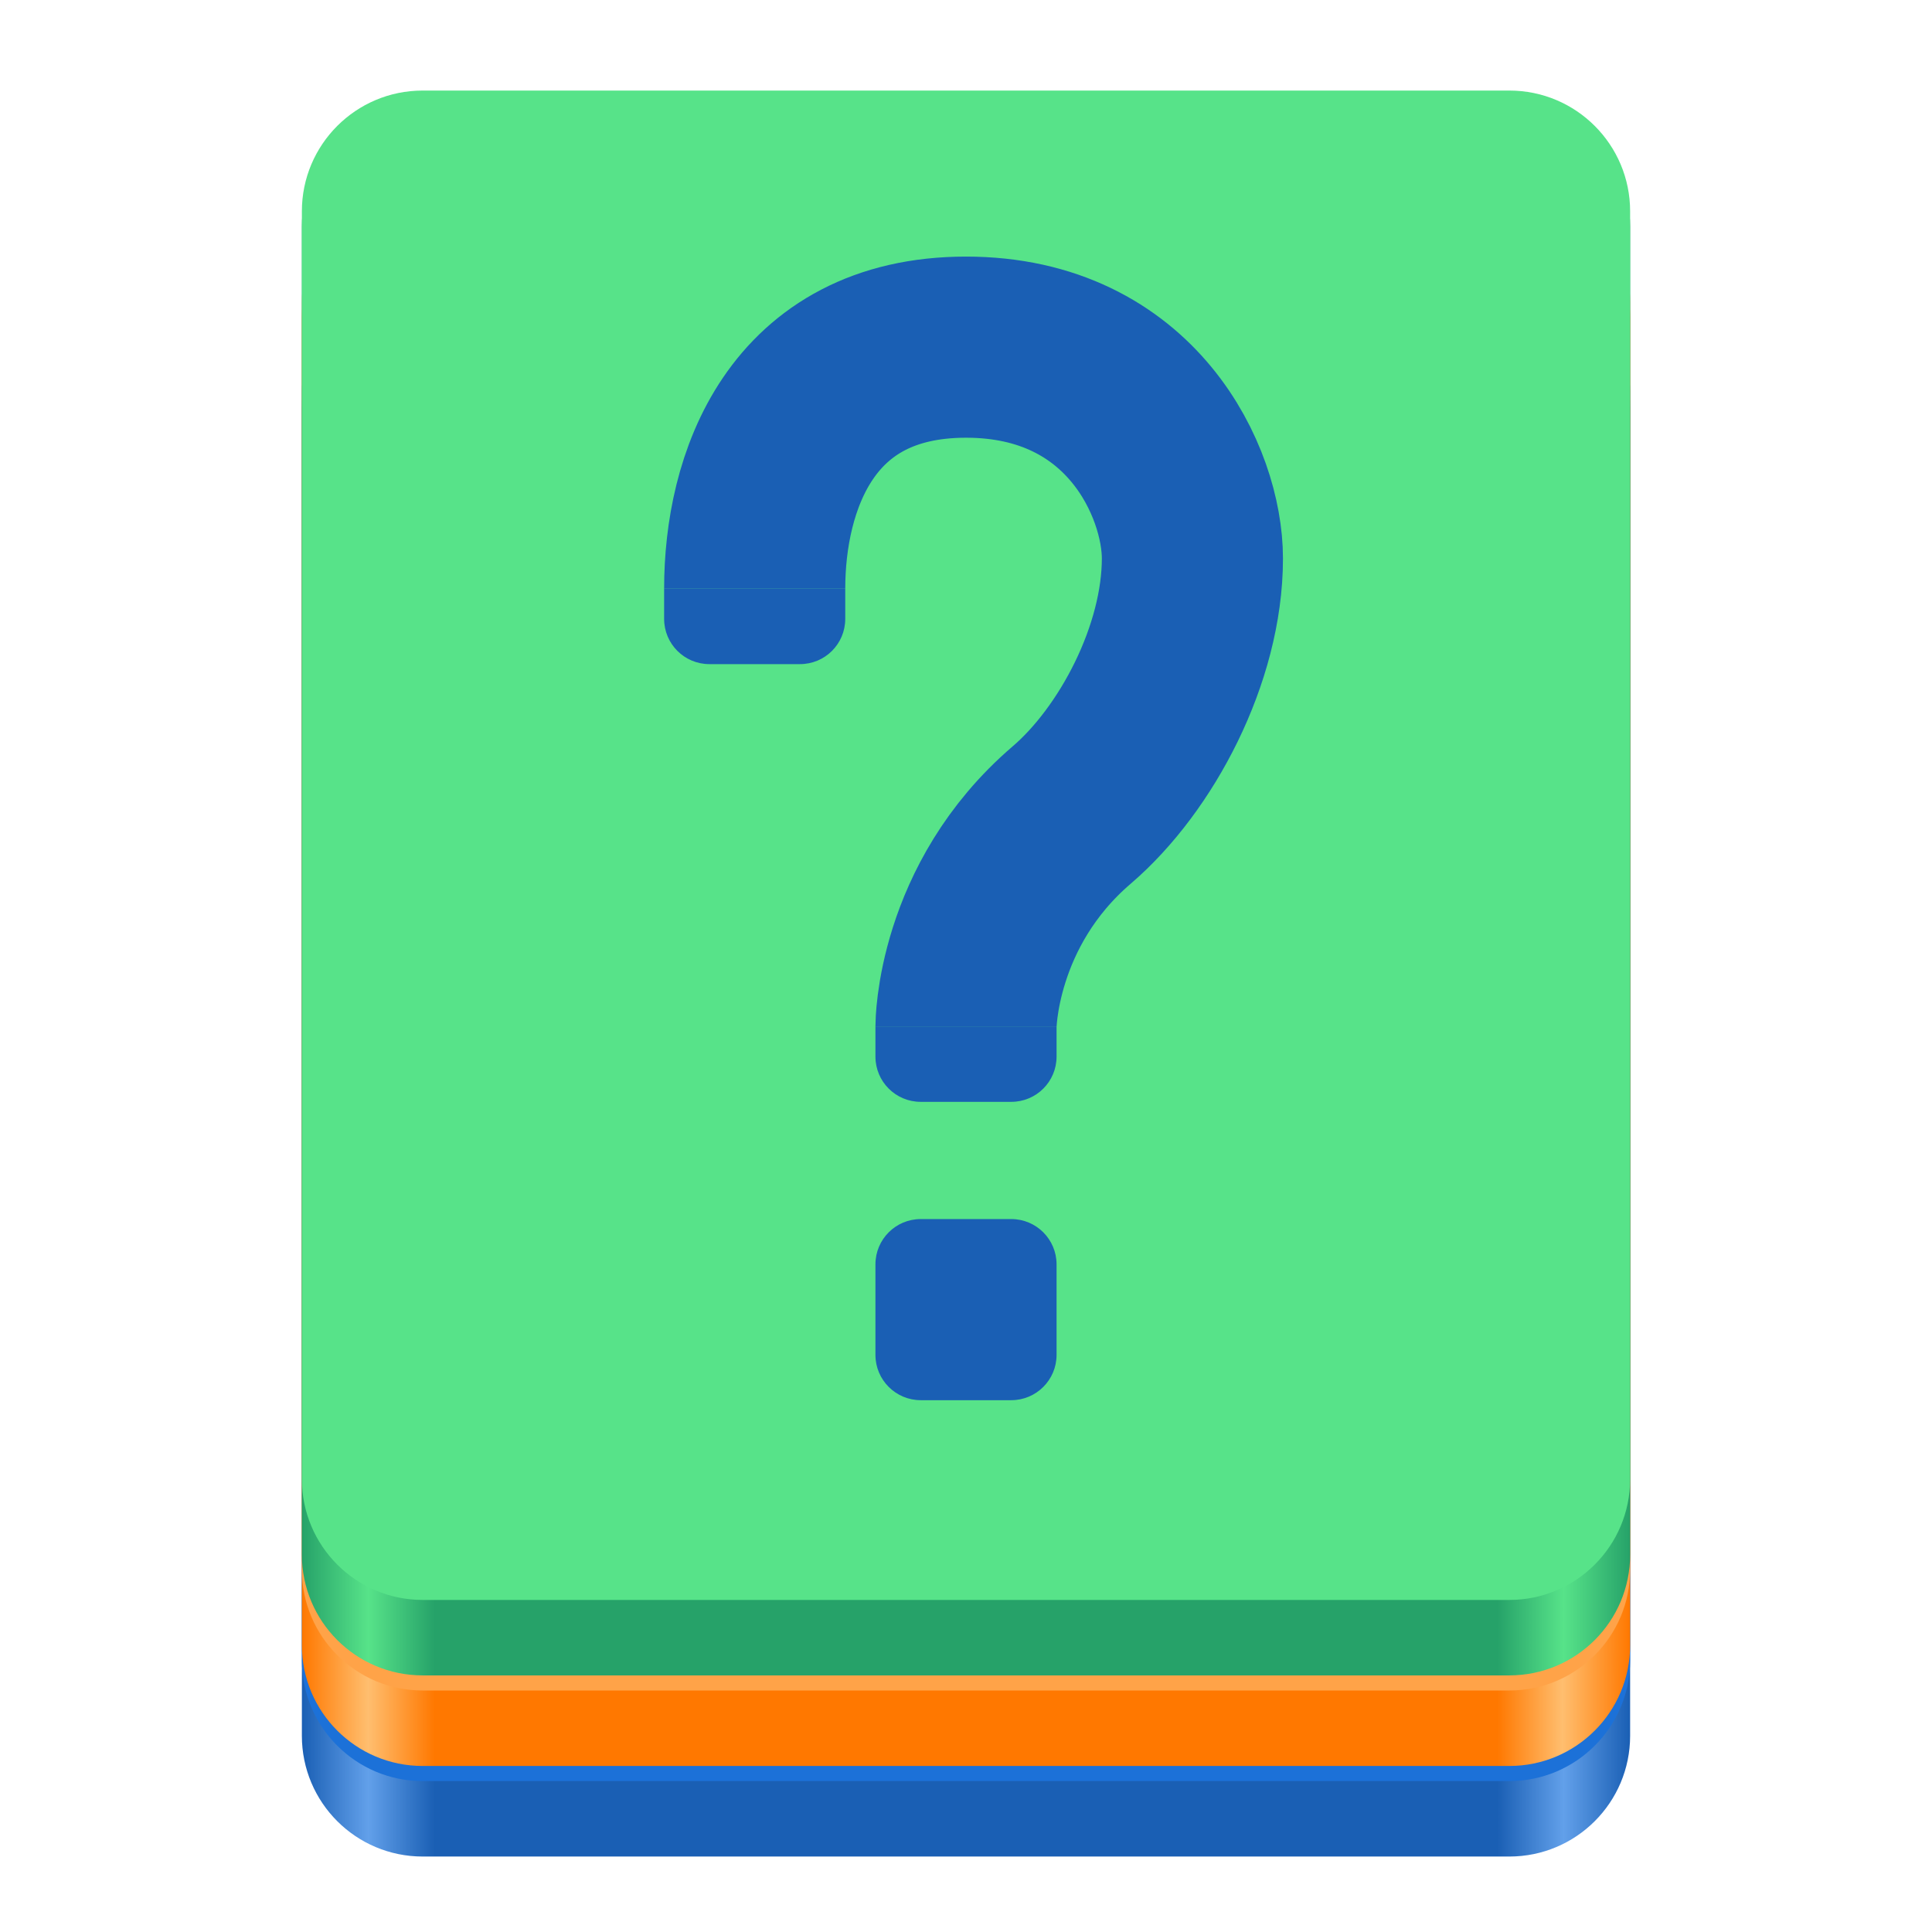
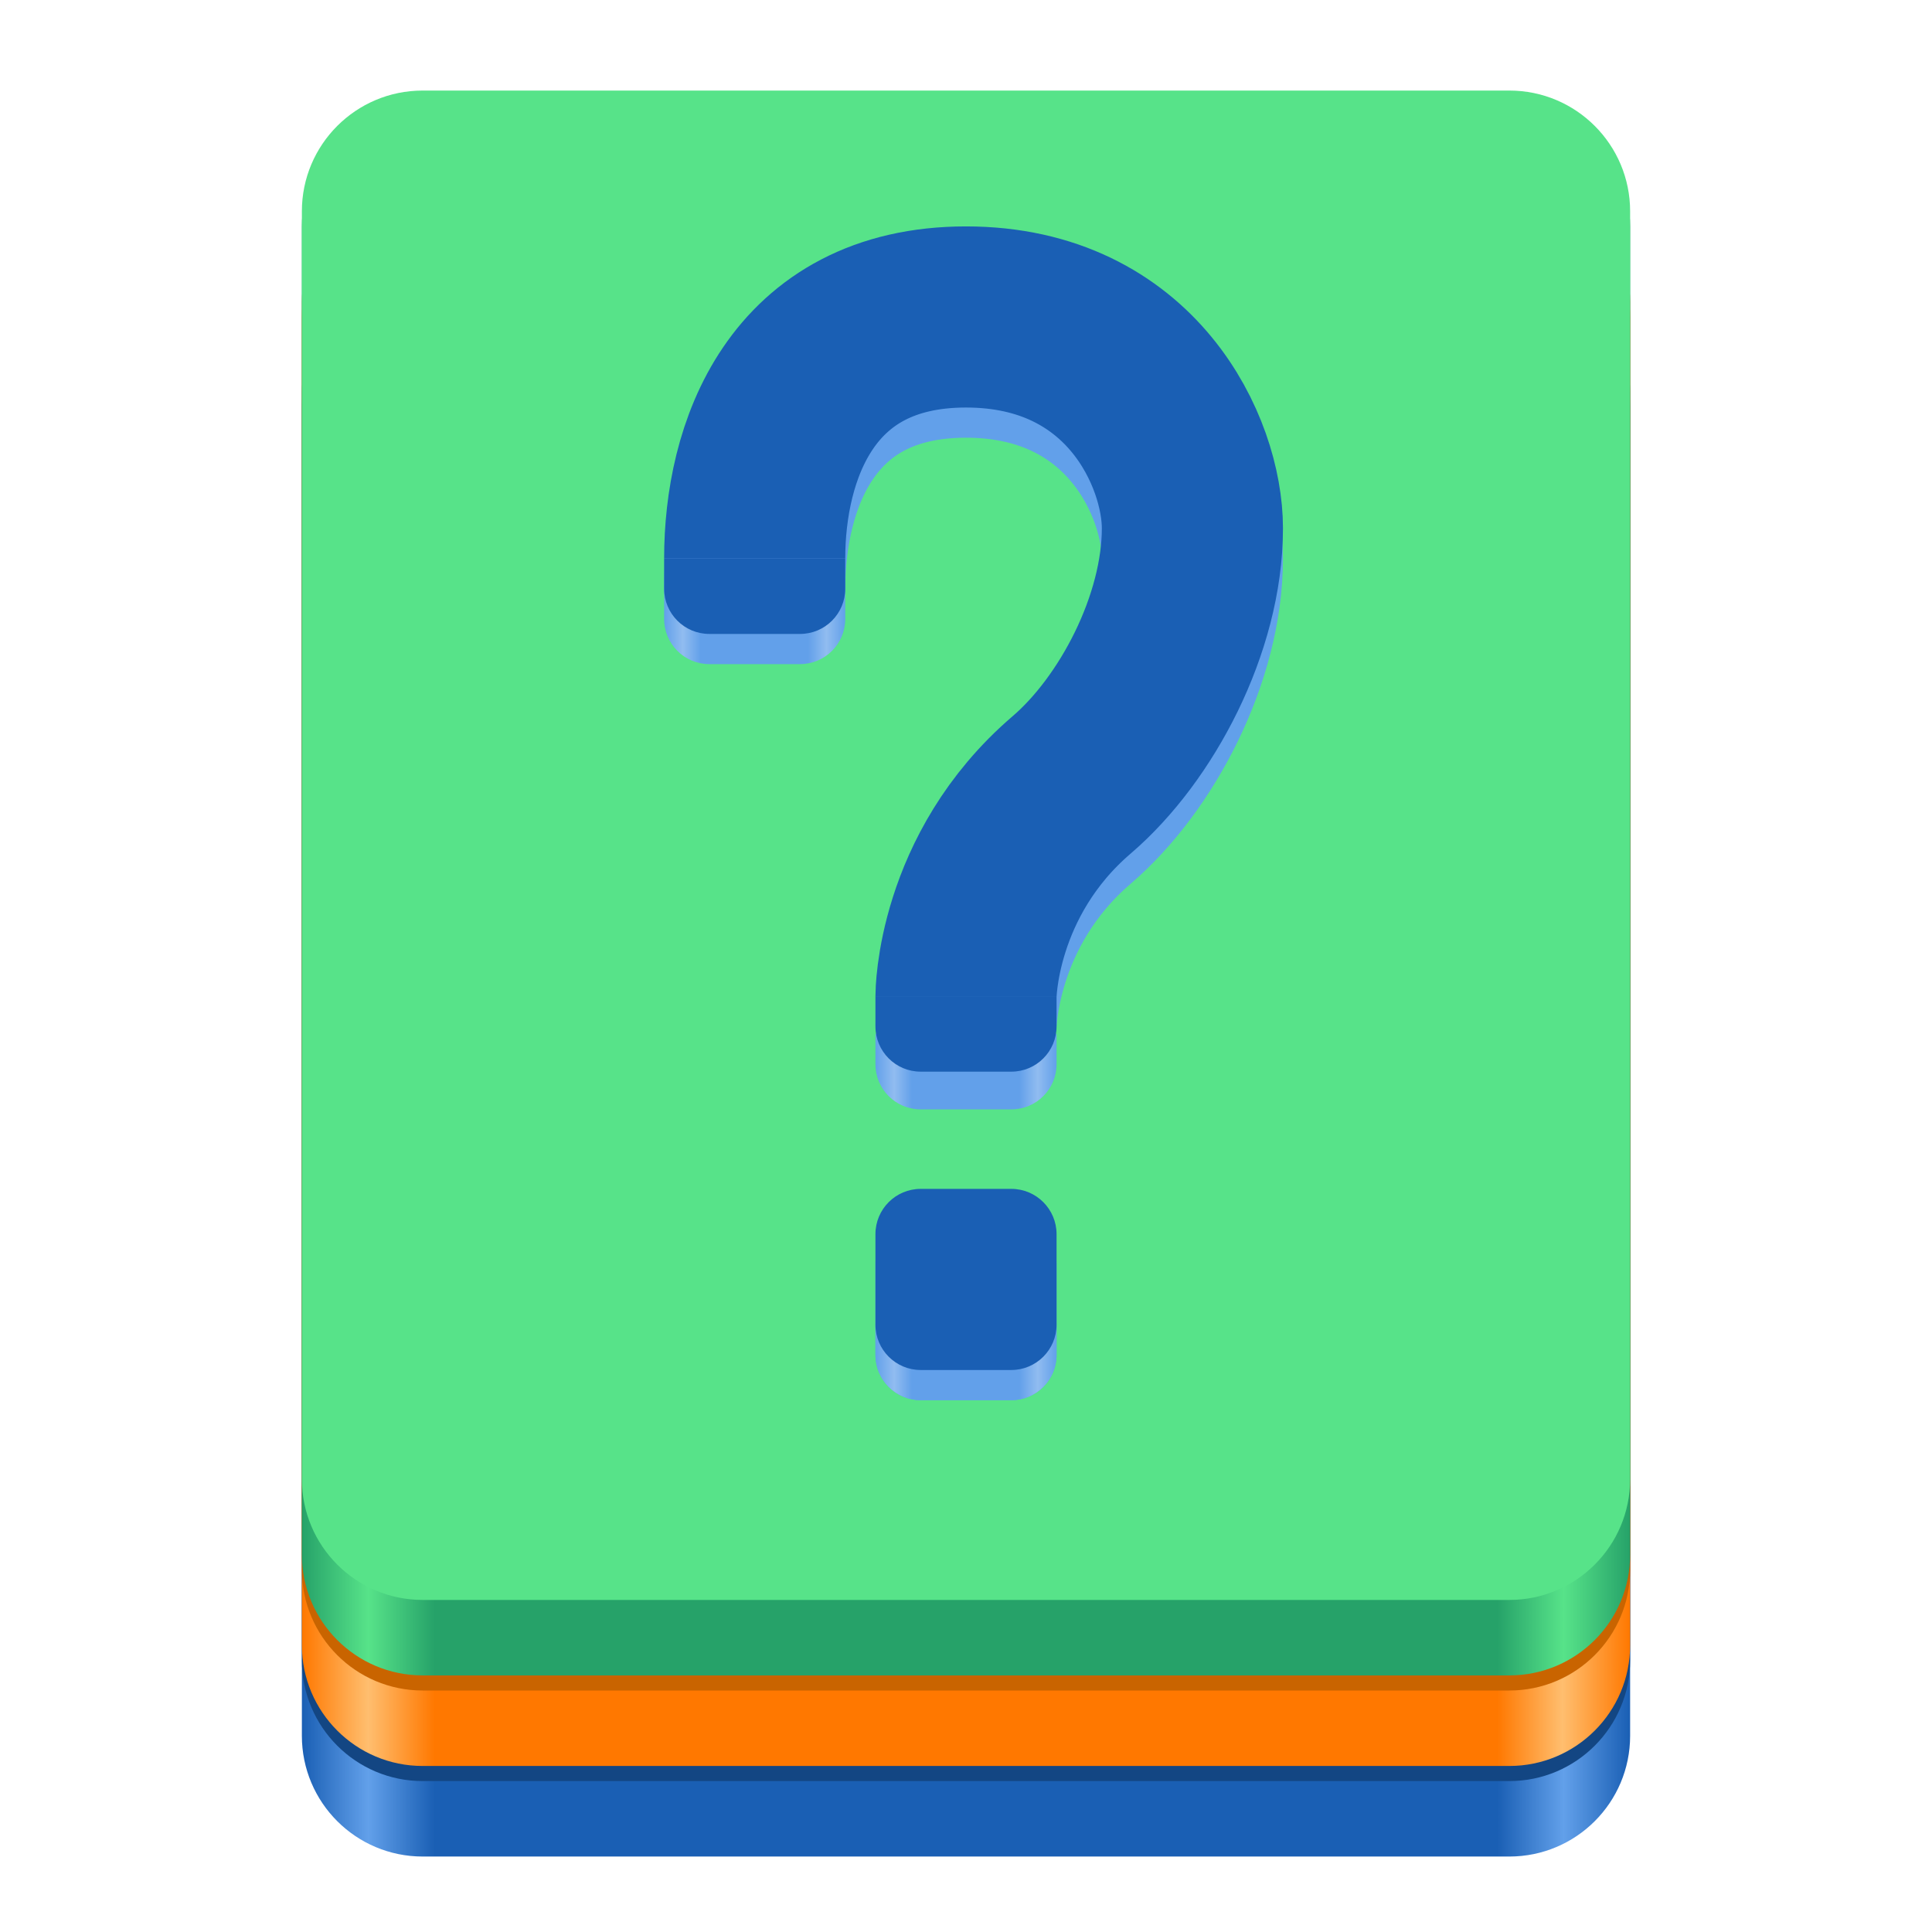
- <svg xmlns="http://www.w3.org/2000/svg" height="128px" viewBox="0 0 128 128" width="128px">
+ <svg xmlns="http://www.w3.org/2000/svg" xmlns:xlink="http://www.w3.org/1999/xlink" height="128px" viewBox="0 0 128 128" width="128px">
  <linearGradient id="a" gradientTransform="matrix(0.196428 0 0 0.342105 2.59729 276.7401)" gradientUnits="userSpaceOnUse" x1="88.596" x2="536.596" y1="-449.394" y2="-449.394">
    <stop offset="0" stop-color="#1a5fb4" />
    <stop offset="0.05" stop-color="#62a0ea" />
    <stop offset="0.1" stop-color="#1a5fb4" />
    <stop offset="0.9" stop-color="#1a5fb4" />
    <stop offset="0.95" stop-color="#62a0ea" />
    <stop offset="1" stop-color="#1a5fb4" />
  </linearGradient>
  <linearGradient id="b" gradientTransform="matrix(0.196428 0 0 0.342105 2.59729 270.7401)" gradientUnits="userSpaceOnUse" x1="88.596" x2="536.596" y1="-449.394" y2="-449.394">
    <stop offset="0" stop-color="#ff7800" />
    <stop offset="0.05" stop-color="#ffbe6f" />
    <stop offset="0.1" stop-color="#ff7800" />
    <stop offset="0.9" stop-color="#ff7800" />
    <stop offset="0.949" stop-color="#ffbe6f" />
    <stop offset="1" stop-color="#ff7800" />
  </linearGradient>
  <linearGradient id="c" gradientTransform="matrix(0.196428 0 0 0.342105 2.597626 264.7401)" gradientUnits="userSpaceOnUse" x1="88.596" x2="536.596" y1="-449.394" y2="-449.394">
    <stop offset="0" stop-color="#26a269" />
    <stop offset="0.05" stop-color="#57e389" />
    <stop offset="0.1" stop-color="#26a269" />
    <stop offset="0.9" stop-color="#26a269" />
    <stop offset="0.95" stop-color="#57e389" />
    <stop offset="1" stop-color="#26a269" />
  </linearGradient>
+   <linearGradient id="d" gradientUnits="userSpaceOnUse">
+     <stop offset="0" stop-color="#62a0ea" />
+     <stop offset="0.104" stop-color="#91bcf0" />
+     <stop offset="0.202" stop-color="#62a0ea" />
+     <stop offset="0.795" stop-color="#62a0ea" />
+     <stop offset="0.896" stop-color="#91bcf0" />
+     <stop offset="1" stop-color="#62a0ea" />
+   </linearGradient>
+   <linearGradient id="e" x1="44" x2="56" xlink:href="#d" y1="41.5" y2="41.5" />
+   <linearGradient id="f" x1="58" x2="70" xlink:href="#d" y1="71" y2="71" />
+   <linearGradient id="g" x1="58" x2="70" xlink:href="#d" y1="90.265" y2="90.265" />
  <path d="m 28 19 h 72 c 4.418 0 8 3.582 8 8 v 88 c 0 4.418 -3.582 8 -8 8 h -72 c -4.418 0 -8 -3.582 -8 -8 v -88 c 0 -4.418 3.582 -8 8 -8 z m 0 0" fill="url(#a)" />
-   <path d="m 28 18 h 72 c 4.418 0 8 3.582 8 8 v 84 c 0 4.418 -3.582 8 -8 8 h -72 c -4.418 0 -8 -3.582 -8 -8 v -84 c 0 -4.418 3.582 -8 8 -8 z m 0 0" fill="#1c71d8" />
+   <path d="m 28 18 h 72 c 4.418 0 8 3.582 8 8 v 84 c 0 4.418 -3.582 8 -8 8 h -72 c -4.418 0 -8 -3.582 -8 -8 v -84 c 0 -4.418 3.582 -8 8 -8 z m 0 0" fill="#134683" />
  <path d="m 28 13 h 72 c 4.418 0 8 3.582 8 8 v 88 c 0 4.418 -3.582 8 -8 8 h -72 c -4.418 0 -8 -3.582 -8 -8 v -88 c 0 -4.418 3.582 -8 8 -8 z m 0 0" fill="url(#b)" />
-   <path d="m 28 12 h 72 c 4.418 0 8 3.582 8 8 v 84 c 0 4.418 -3.582 8 -8 8 h -72 c -4.418 0 -8 -3.582 -8 -8 v -84 c 0 -4.418 3.582 -8 8 -8 z m 0 0" fill="#ffa348" />
+   <path d="m 28 12 h 72 c 4.418 0 8 3.582 8 8 v 84 c 0 4.418 -3.582 8 -8 8 h -72 c -4.418 0 -8 -3.582 -8 -8 v -84 c 0 -4.418 3.582 -8 8 -8 z m 0 0" fill="#c96400" />
  <path d="m 28 7 h 72 c 4.418 0 8 3.582 8 8 v 88 c 0 4.418 -3.582 8 -8 8 h -72 c -4.418 0 -8 -3.582 -8 -8 v -88 c 0 -4.418 3.582 -8 8 -8 z m 0 0" fill="url(#c)" />
  <path d="m 28 6 h 72 c 4.418 0 8 3.582 8 8 v 84 c 0 4.418 -3.582 8 -8 8 h -72 c -4.418 0 -8 -3.582 -8 -8 v -84 c 0 -4.418 3.582 -8 8 -8 z m 0 0" fill="#57e389" />
-   <path d="m 61 80.766 h 6 c 1.656 0 3 1.344 3 3 v 6 c 0 1.656 -1.344 3 -3 3 h -6 c -1.656 0 -3 -1.344 -3 -3 v -6 c 0 -1.656 1.344 -3 3 -3 z m 0 0" fill="#1a5fb4" />
-   <path d="m 64 68 s 0 -8 7 -14 c 4.297 -3.68 8 -10.676 8 -17 c 0 -5 -4 -14 -15 -14 s -14 9 -14 16" fill="none" stroke="#1a5fb4" stroke-width="12" />
+   <path d="m 61 80.766 h 6 c 1.656 0 3 1.344 3 3 v 6 c 0 1.656 -1.344 3 -3 3 h -6 c -1.656 0 -3 -1.344 -3 -3 v -6 c 0 -1.656 1.344 -3 3 -3 z m 0 0" fill="#62a0ea" />
+   <path d="m 64 68 s 0 -8 7 -14 c 4.297 -3.68 8 -10.676 8 -17 c 0 -5 -4 -14 -15 -14 s -14 9 -14 16" fill="none" stroke="#62a0ea" stroke-width="12" />
+   <path d="m 44 39 v 2 c 0 1.66 1.34 3 3 3 h 6 c 1.66 0 3 -1.34 3 -3 v -2 z m 0 0" fill="url(#e)" />
+   <path d="m 58 68.5 v 2 c 0 1.66 1.34 3 3 3 h 6 c 1.66 0 3 -1.34 3 -3 v -2 z m 0 0" fill="url(#f)" />
+   <path d="m 58 87.766 v 2 c 0 1.66 1.34 3 3 3 h 6 c 1.66 0 3 -1.34 3 -3 v -2 z m 0 0" fill="url(#g)" />
+   <path d="m 61 78.766 h 6 c 1.656 0 3 1.344 3 3 v 6 c 0 1.656 -1.344 3 -3 3 h -6 c -1.656 0 -3 -1.344 -3 -3 v -6 c 0 -1.656 1.344 -3 3 -3 z m 0 0" fill="#1a5fb4" />
+   <path d="m 64 66 s 0 -8 7 -14 c 4.297 -3.68 8 -10.676 8 -17 c 0 -5 -4 -14 -15 -14 s -14 9 -14 16" fill="none" stroke="#1a5fb4" stroke-width="12" />
  <g fill="#1a5fb4">
-     <path d="m 44 39 v 2 c 0 1.66 1.34 3 3 3 h 6 c 1.66 0 3 -1.34 3 -3 v -2 z m 0 0" />
-     <path d="m 58 68 v 2 c 0 1.66 1.34 3 3 3 h 6 c 1.66 0 3 -1.34 3 -3 v -2 z m 0 0" />
+     <path d="m 44 37 v 2 c 0 1.66 1.34 3 3 3 h 6 c 1.66 0 3 -1.34 3 -3 v -2 z m 0 0" />
+     <path d="m 58 66 v 2 c 0 1.66 1.34 3 3 3 h 6 c 1.66 0 3 -1.34 3 -3 v -2 z m 0 0" />
  </g>
</svg>
